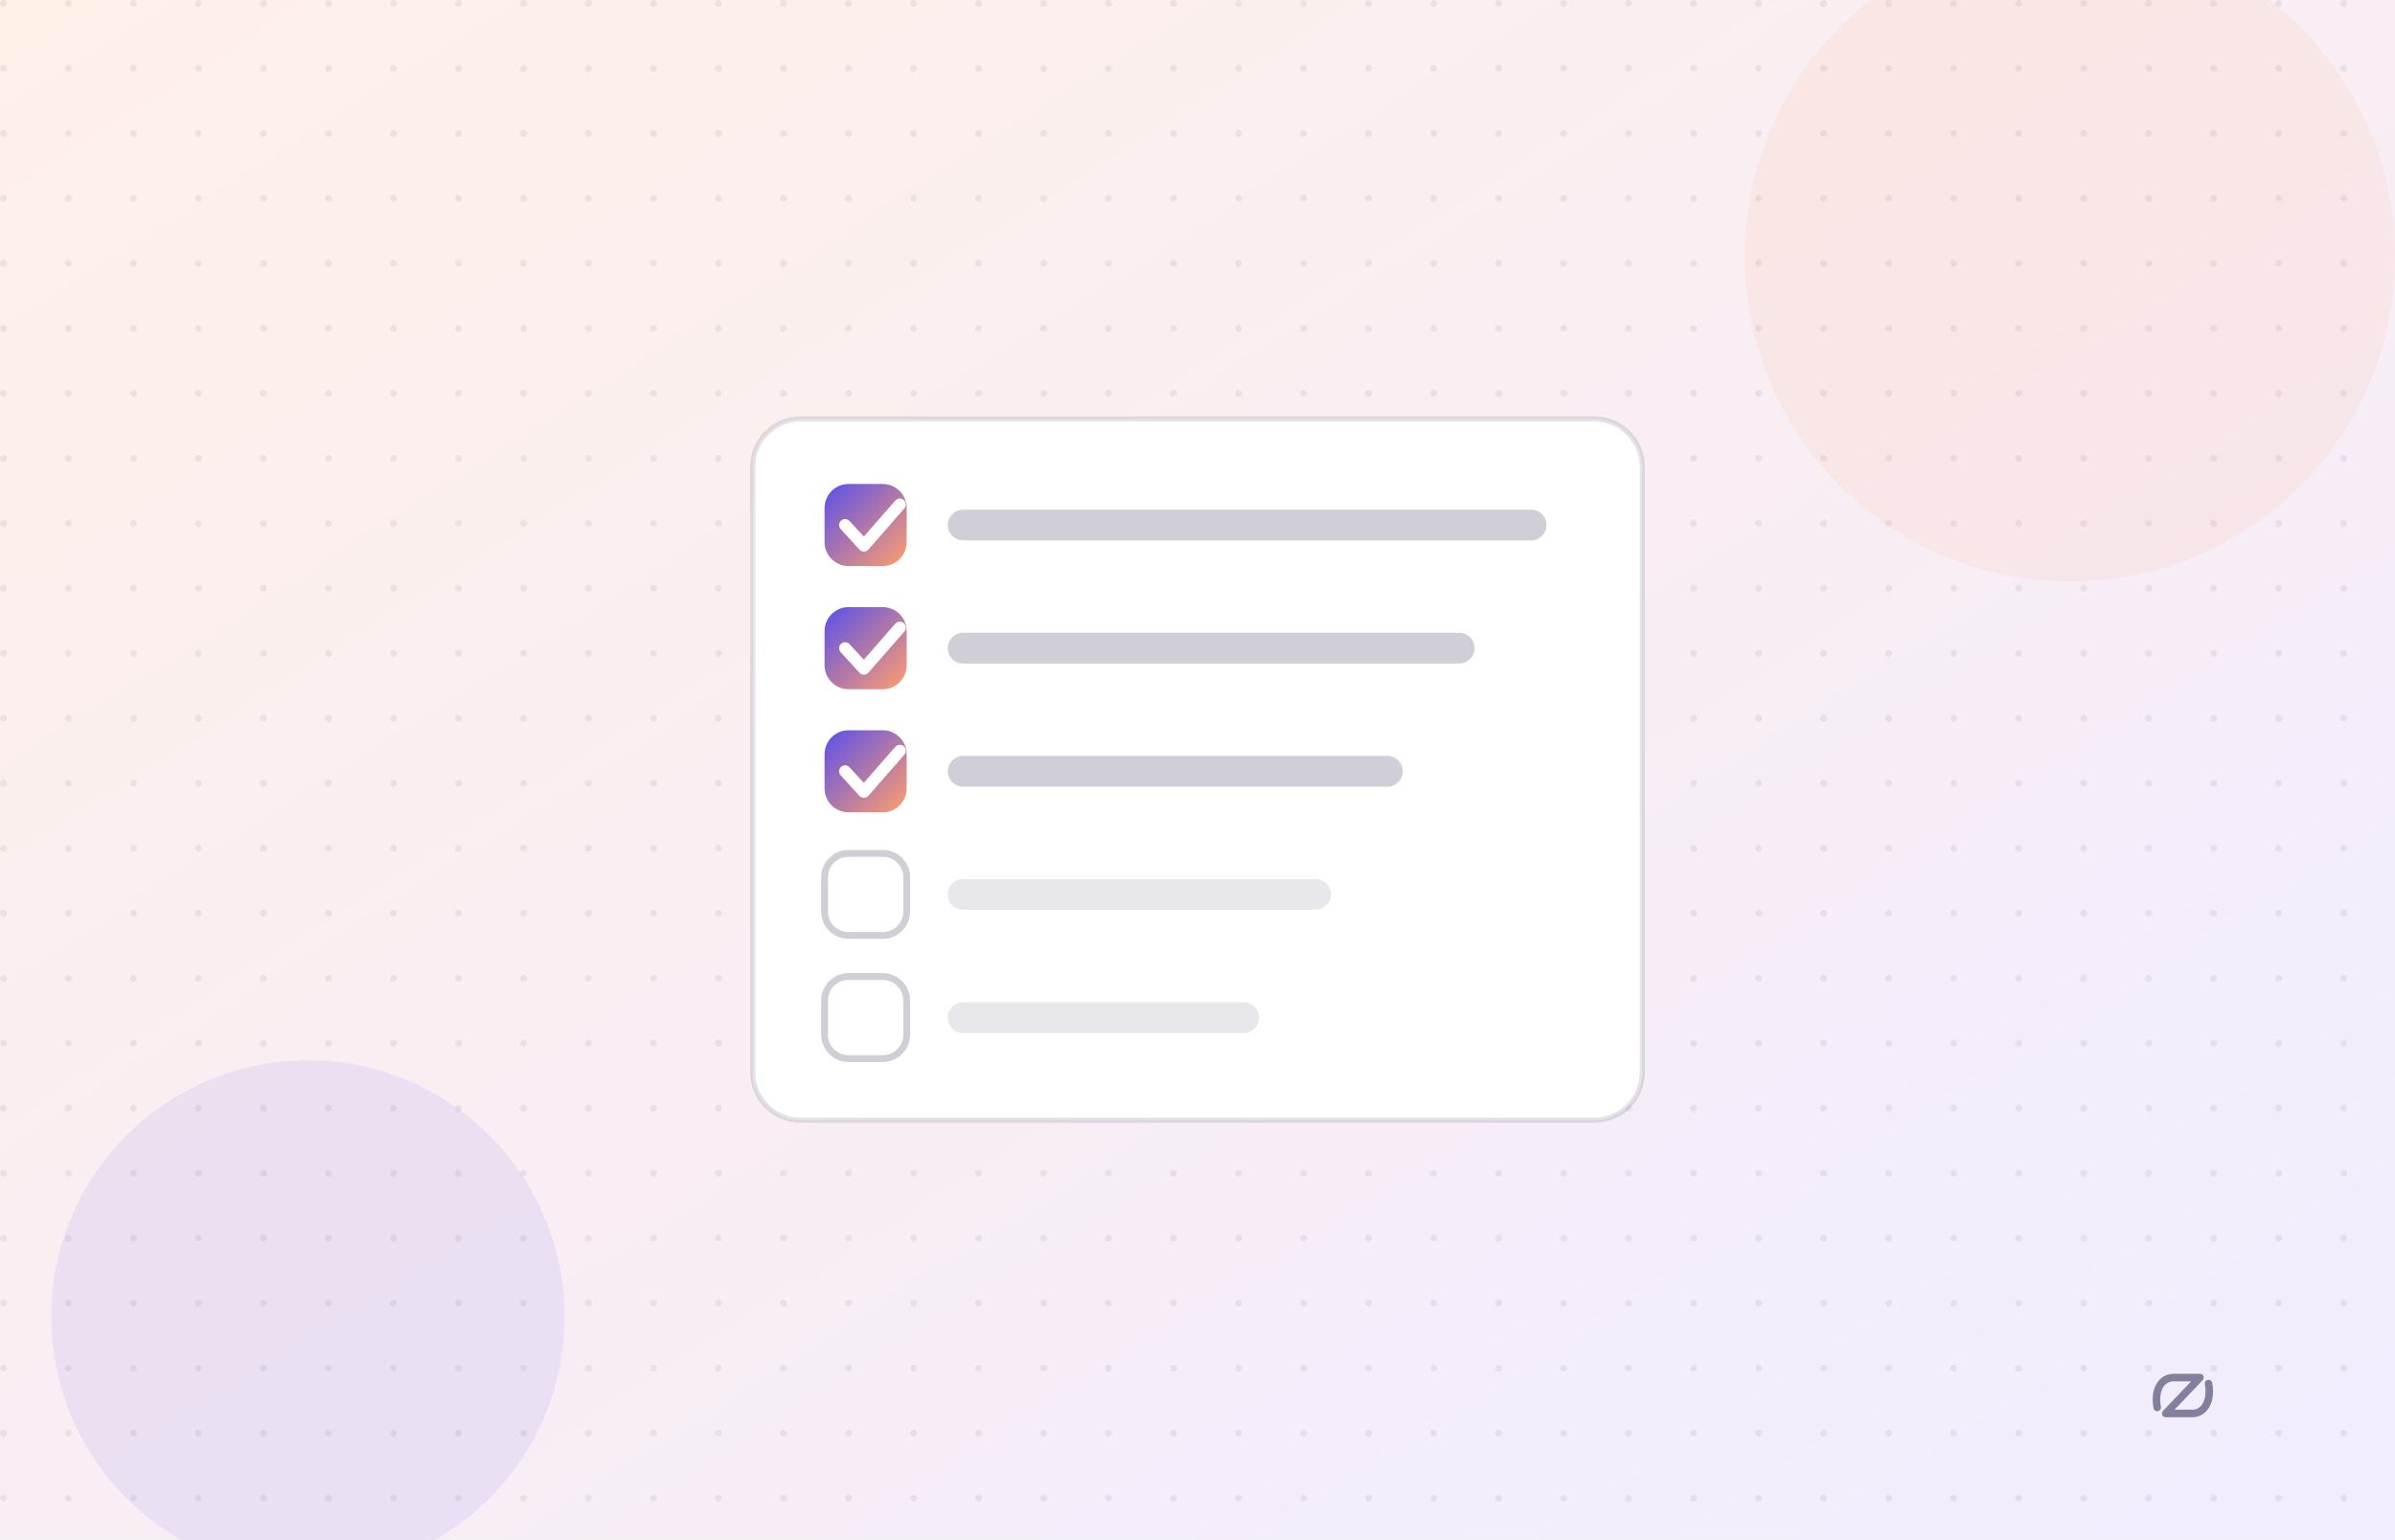
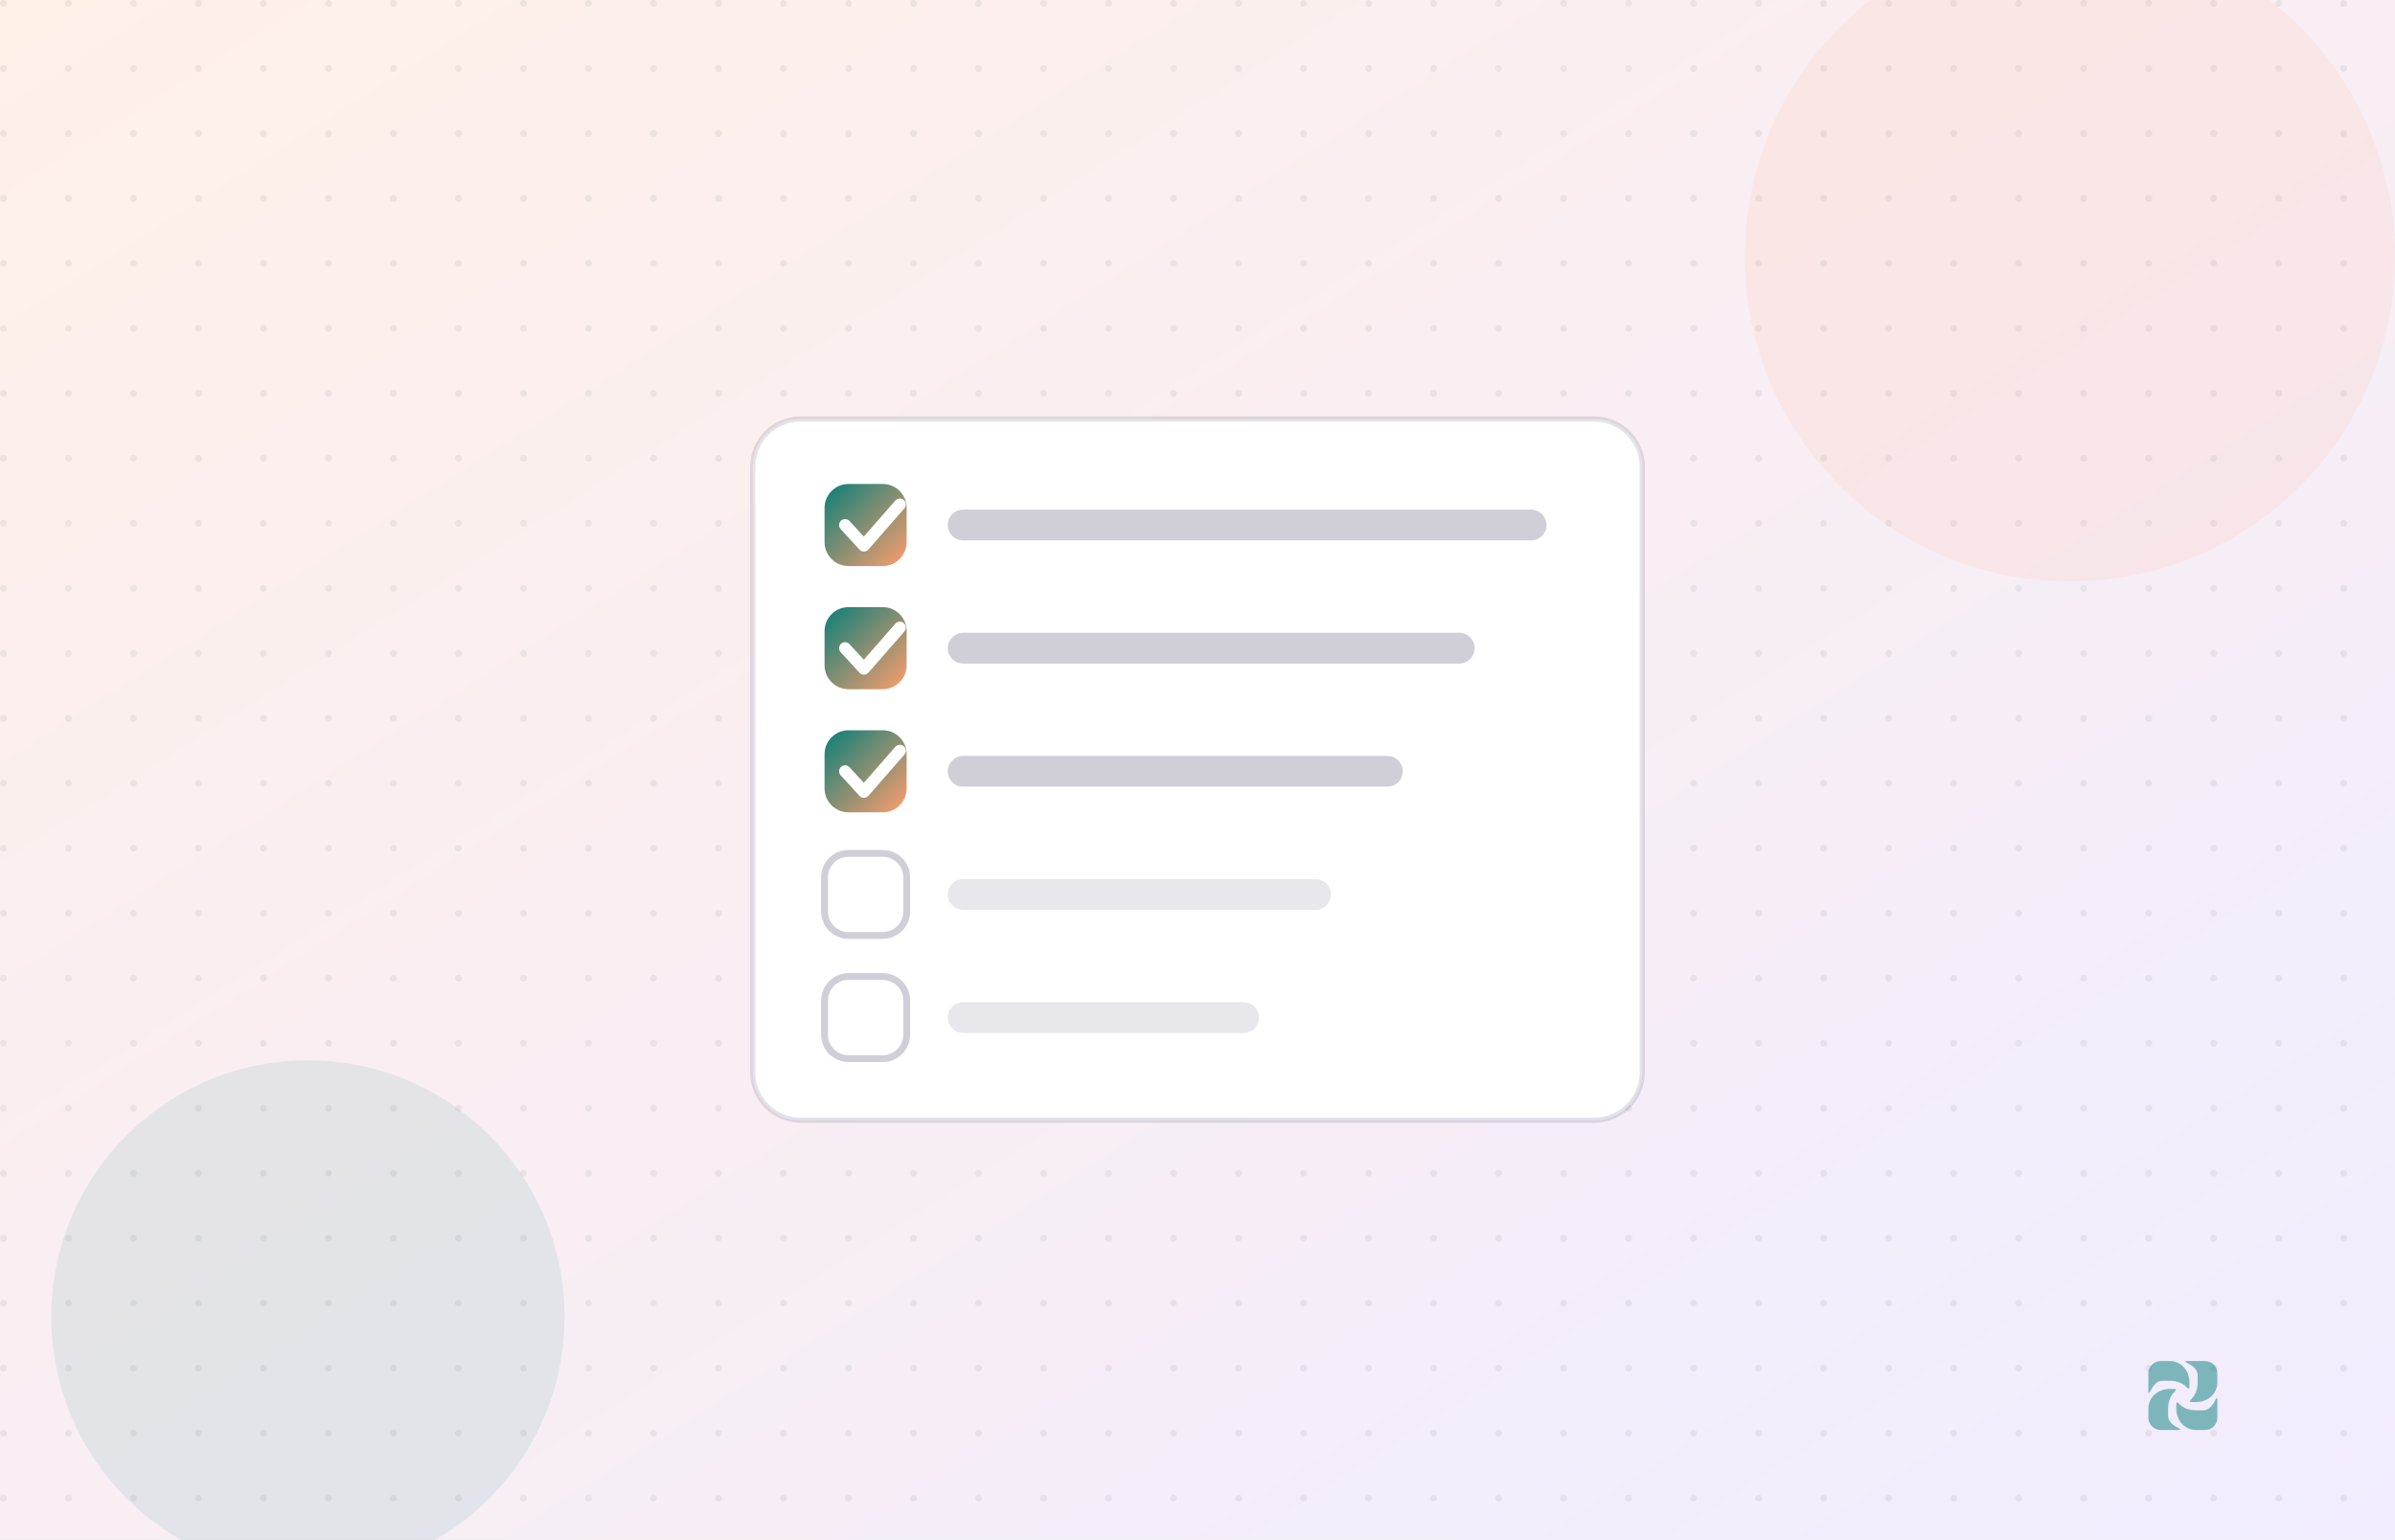
<svg xmlns="http://www.w3.org/2000/svg" viewBox="0 0 1400 900" width="1400" height="900" role="img">
  <defs>
    <linearGradient id="bg" x1="0" y1="0" x2="1" y2="1">
      <stop offset="0" stop-color="#FFF0E8" />
      <stop offset="1" stop-color="#F1ECFF" />
    </linearGradient>
    <linearGradient id="g1" x1="0" y1="0" x2="1" y2="1">
-       <stop offset="0" stop-color="#5B4FE9" />
+       <stop offset="0" stop-color="#087F78" />
      <stop offset="1" stop-color="#FF9E6D" />
    </linearGradient>
    <pattern id="dots" width="38" height="38" patternUnits="userSpaceOnUse">
-       <circle cx="2" cy="2" r="2" fill="#14123B" opacity=".07" />
+       <circle cx="2" cy="2" r="2" fill="#102F2D" opacity=".07" />
    </pattern>
  </defs>
  <rect width="1400" height="900" fill="url(#bg)" />
  <rect width="1400" height="900" fill="url(#dots)" />
  <circle cx="1210" cy="150" r="190" fill="#FF9E6D" opacity=".10" />
-   <circle cx="180" cy="770" r="150" fill="#5B4FE9" opacity=".09" />
+   <circle cx="180" cy="770" r="150" fill="#087F78" opacity=".09" />
  <g transform="translate(350 215)">
    <rect x="90" y="30" width="520" height="410" rx="28" fill="#fff" stroke="rgba(20,18,59,0.12)" stroke-width="3" />
    <rect x="132" y="68" width="48" height="48" rx="14" fill="url(#g1)" stroke="none" stroke-width="4" />
    <path d="M144 92l11 12 21-24" fill="none" stroke="#fff" stroke-width="7" stroke-linecap="round" stroke-linejoin="round" />
    <rect x="204" y="83" width="350" height="18" rx="9" fill="rgba(20,18,59,0.2)" />
    <rect x="132" y="140" width="48" height="48" rx="14" fill="url(#g1)" stroke="none" stroke-width="4" />
    <path d="M144 164l11 12 21-24" fill="none" stroke="#fff" stroke-width="7" stroke-linecap="round" stroke-linejoin="round" />
    <rect x="204" y="155" width="308" height="18" rx="9" fill="rgba(20,18,59,0.2)" />
    <rect x="132" y="212" width="48" height="48" rx="14" fill="url(#g1)" stroke="none" stroke-width="4" />
    <path d="M144 236l11 12 21-24" fill="none" stroke="#fff" stroke-width="7" stroke-linecap="round" stroke-linejoin="round" />
    <rect x="204" y="227" width="266" height="18" rx="9" fill="rgba(20,18,59,0.2)" />
    <rect x="132" y="284" width="48" height="48" rx="14" fill="none" stroke="rgba(20,18,59,0.2)" stroke-width="4" />
    <rect x="204" y="299" width="224" height="18" rx="9" fill="rgba(20,18,59,0.1)" />
    <rect x="132" y="356" width="48" height="48" rx="14" fill="none" stroke="rgba(20,18,59,0.2)" stroke-width="4" />
    <rect x="204" y="371" width="182" height="18" rx="9" fill="rgba(20,18,59,0.1)" />
  </g>
  <g transform="translate(1252 792)" opacity=".5">
-     <path d="M9 31C7 20 12 13.5 18.5 13.5H34L14 34.5H29.5C36 34.5 41 28 39 17" fill="none" stroke="#14123B" stroke-width="4.4" stroke-linecap="round" stroke-linejoin="round" />
+     <g transform="scale(.48)">
+       <path d="M8 46V23C8 14.7 14.7 8 23 8H34C47.8 8 58 19.5 58 34V39.8C58 41.5 56.7 42.2 55.5 40.8C50 34.8 42.8 32 34 32H25C18.1 32 13.1 38.8 10.5 44.5C9.6 46.5 8 47.8 8 46Z" transform="rotate(0 50 50)" fill="#087F78" />
+       <path d="M8 46V23C8 14.7 14.7 8 23 8H34C47.8 8 58 19.5 58 34V39.8C58 41.5 56.7 42.2 55.5 40.8C50 34.8 42.8 32 34 32H25C18.1 32 13.1 38.8 10.5 44.5C9.6 46.5 8 47.8 8 46Z" transform="rotate(90 50 50)" fill="#087F78" />
+       <path d="M8 46V23C8 14.7 14.7 8 23 8H34C47.8 8 58 19.5 58 34V39.8C58 41.5 56.7 42.2 55.5 40.8C50 34.8 42.8 32 34 32H25C18.1 32 13.1 38.8 10.5 44.5C9.6 46.5 8 47.8 8 46Z" transform="rotate(180 50 50)" fill="#087F78" />
+       <path d="M8 46V23C8 14.7 14.7 8 23 8H34C47.8 8 58 19.5 58 34V39.8C58 41.5 56.7 42.2 55.5 40.8C50 34.8 42.8 32 34 32H25C18.1 32 13.1 38.8 10.5 44.5C9.6 46.5 8 47.8 8 46Z" transform="rotate(270 50 50)" fill="#087F78" />
+     </g>
  </g>
</svg>
